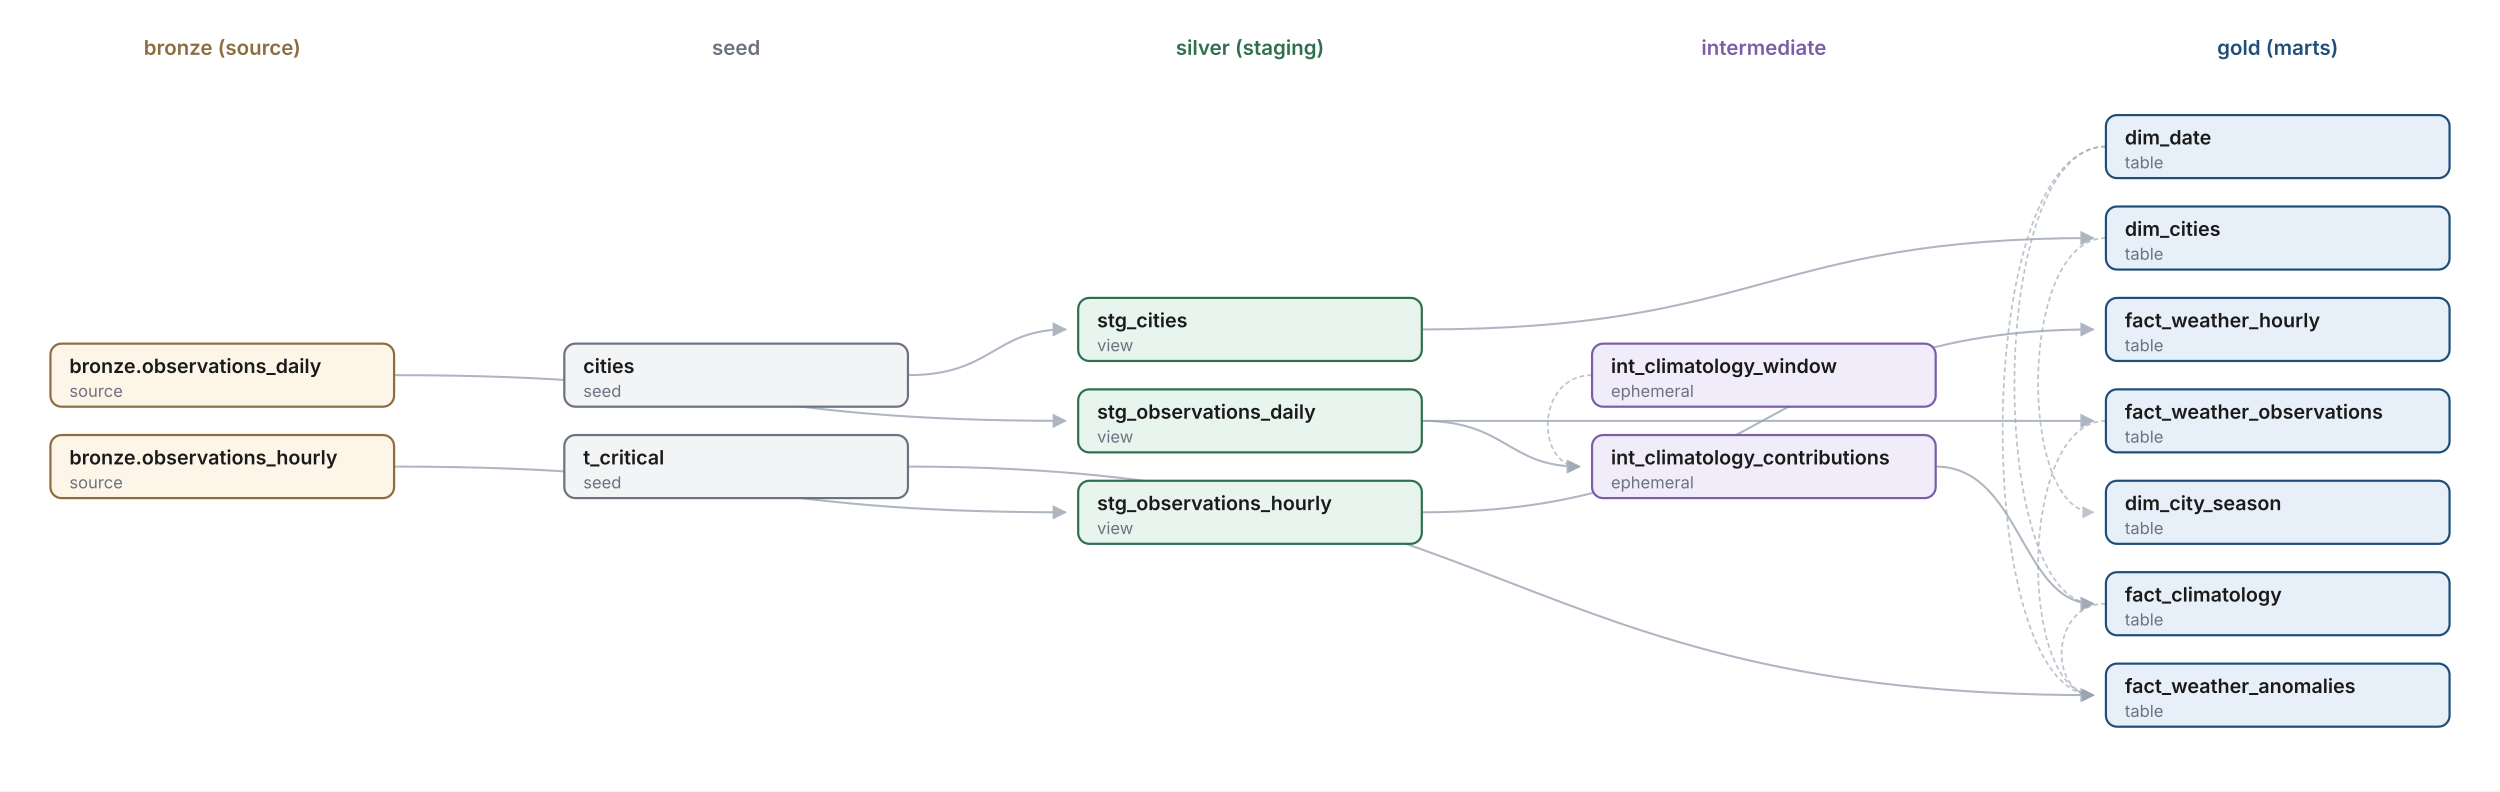
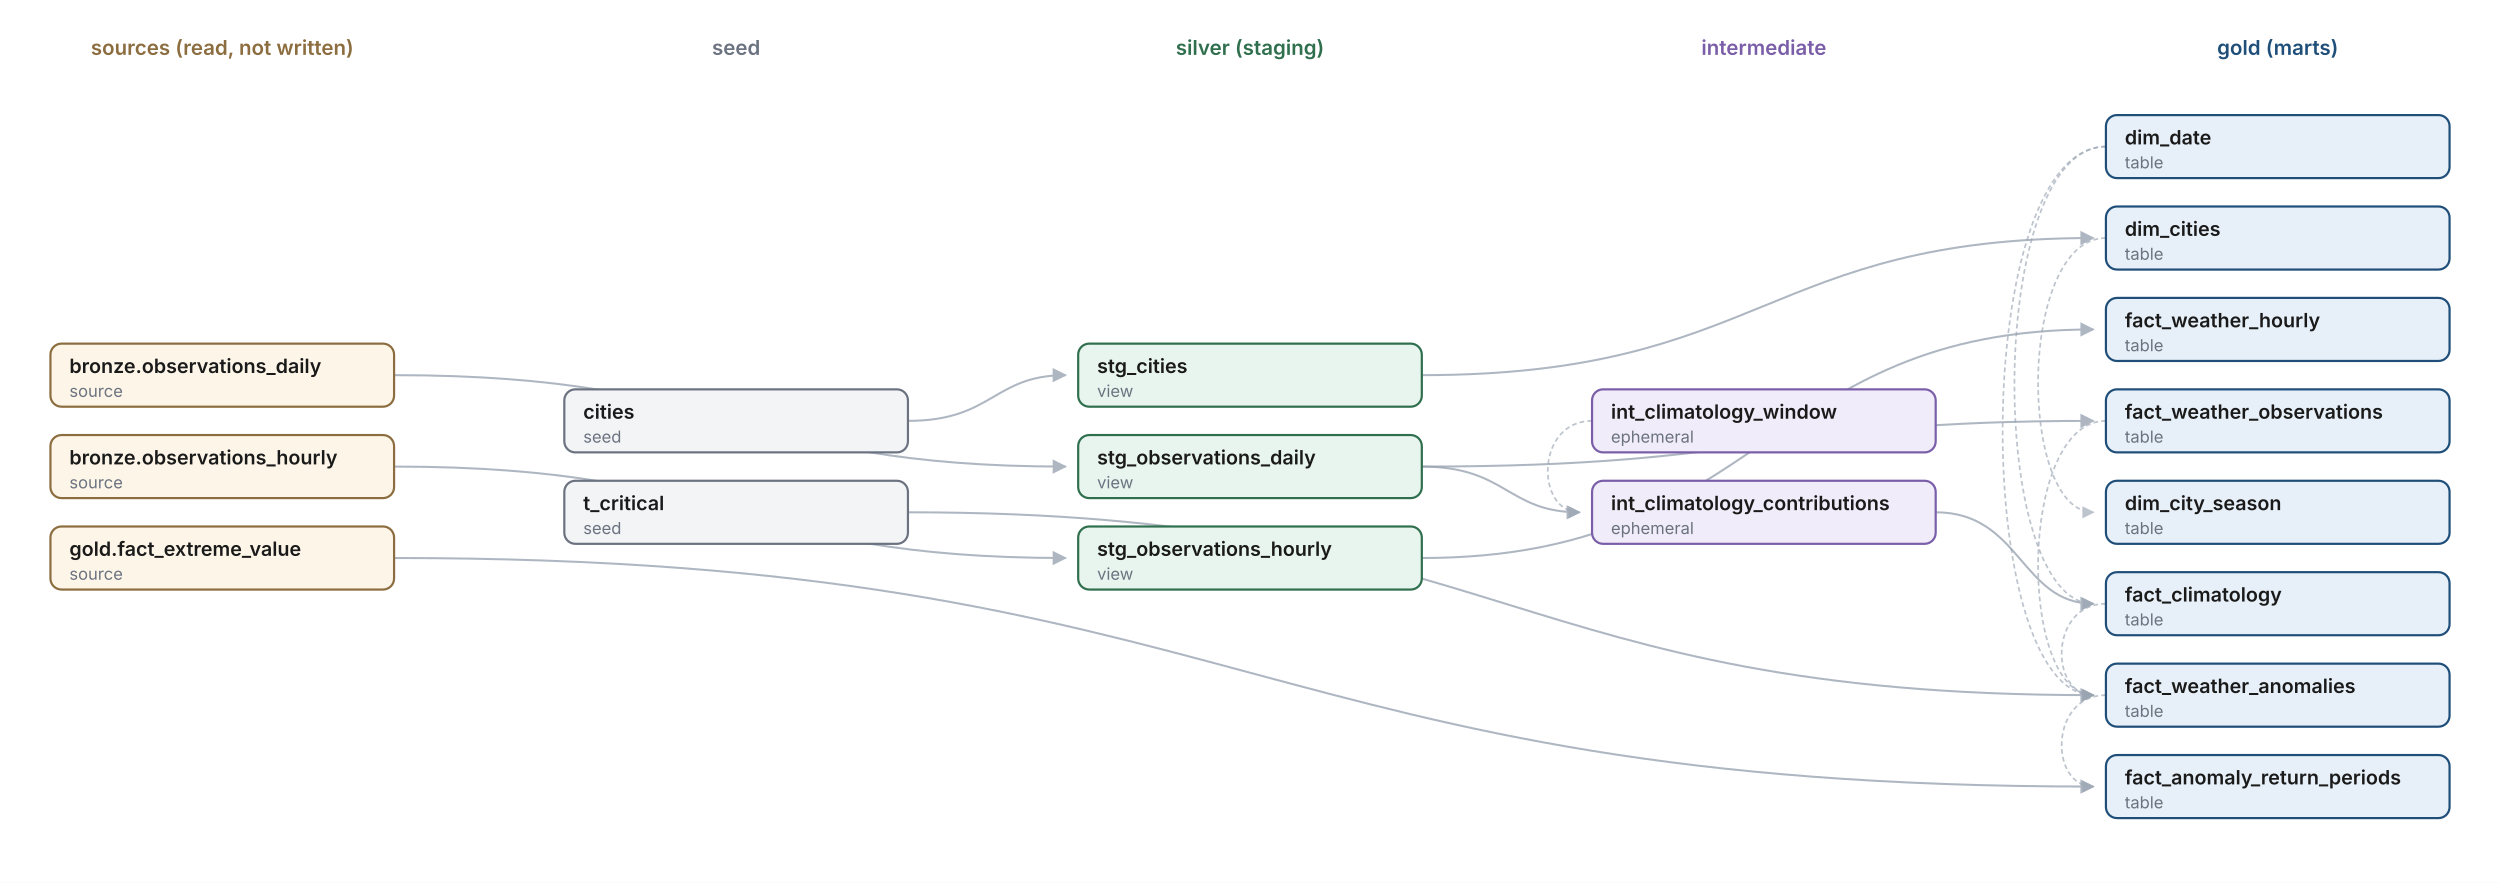
- <svg xmlns="http://www.w3.org/2000/svg" width="1586" height="502" viewBox="0 0 1586 502" font-family="ui-sans-serif, system-ui, -apple-system, Segoe UI, sans-serif">
+ <svg xmlns="http://www.w3.org/2000/svg" width="1586" height="560" viewBox="0 0 1586 560" font-family="ui-sans-serif, system-ui, -apple-system, Segoe UI, sans-serif">
  <style>text{dominant-baseline:middle}</style>
-   <rect width="1586" height="502" fill="#ffffff" />
+   <rect width="1586" height="560" fill="#ffffff" />
  <defs>
    <marker id="a" viewBox="0 0 10 10" refX="9" refY="5" markerWidth="7" markerHeight="7" orient="auto-start-reverse">
      <path d="M0,0 L10,5 L0,10 z" fill="#9aa4b2" />
    </marker>
  </defs>
-   <text x="141" y="30" text-anchor="middle" font-size="13" font-weight="600" fill="#8c6d3f">bronze (source)</text>
+   <text x="141" y="30" text-anchor="middle" font-size="13" font-weight="600" fill="#8c6d3f">sources (read, not written)</text>
  <text x="467" y="30" text-anchor="middle" font-size="13" font-weight="600" fill="#6b7280">seed</text>
  <text x="793" y="30" text-anchor="middle" font-size="13" font-weight="600" fill="#2f6f4e">silver (staging)</text>
  <text x="1119" y="30" text-anchor="middle" font-size="13" font-weight="600" fill="#7a5ea8">intermediate</text>
  <text x="1445" y="30" text-anchor="middle" font-size="13" font-weight="600" fill="#1f4e79">gold (marts)</text>
-   <path d="M1010,238 C974,238 974,296 1002,296" fill="none" stroke="#9aa4b2" stroke-width="1.1" marker-end="url(#a)" opacity="0.65" stroke-dasharray="3 2" />
-   <path d="M902,267 C956,267 956,296 1002,296" fill="none" stroke="#9aa4b2" stroke-width="1.3" marker-end="url(#a)" opacity="0.8" />
-   <path d="M576,238 C630,238 630,209 676,209" fill="none" stroke="#9aa4b2" stroke-width="1.3" marker-end="url(#a)" opacity="0.8" />
-   <path d="M250,296 C467,296 467,325 676,325" fill="none" stroke="#9aa4b2" stroke-width="1.3" marker-end="url(#a)" opacity="0.8" />
-   <path d="M250,238 C467,238 467,267 676,267" fill="none" stroke="#9aa4b2" stroke-width="1.3" marker-end="url(#a)" opacity="0.8" />
+   <path d="M1010,267 C974,267 974,325 1002,325" fill="none" stroke="#9aa4b2" stroke-width="1.1" marker-end="url(#a)" opacity="0.65" stroke-dasharray="3 2" />
+   <path d="M902,296 C956,296 956,325 1002,325" fill="none" stroke="#9aa4b2" stroke-width="1.3" marker-end="url(#a)" opacity="0.8" />
+   <path d="M576,267 C630,267 630,238 676,238" fill="none" stroke="#9aa4b2" stroke-width="1.3" marker-end="url(#a)" opacity="0.8" />
+   <path d="M250,296 C467,296 467,354 676,354" fill="none" stroke="#9aa4b2" stroke-width="1.3" marker-end="url(#a)" opacity="0.8" />
+   <path d="M250,238 C467,238 467,296 676,296" fill="none" stroke="#9aa4b2" stroke-width="1.3" marker-end="url(#a)" opacity="0.8" />
  <path d="M1336,93 C1260,93 1260,383 1328,383" fill="none" stroke="#9aa4b2" stroke-width="1.1" marker-end="url(#a)" opacity="0.65" stroke-dasharray="3 2" />
-   <path d="M1228,296 C1282,296 1282,383 1328,383" fill="none" stroke="#9aa4b2" stroke-width="1.3" marker-end="url(#a)" opacity="0.8" />
-   <path d="M902,325 C1119,325 1119,209 1328,209" fill="none" stroke="#9aa4b2" stroke-width="1.3" marker-end="url(#a)" opacity="0.8" />
-   <path d="M902,267 C1119,267 1119,267 1328,267" fill="none" stroke="#9aa4b2" stroke-width="1.3" marker-end="url(#a)" opacity="0.8" />
+   <path d="M1228,325 C1282,325 1282,383 1328,383" fill="none" stroke="#9aa4b2" stroke-width="1.3" marker-end="url(#a)" opacity="0.8" />
+   <path d="M902,354 C1119,354 1119,209 1328,209" fill="none" stroke="#9aa4b2" stroke-width="1.3" marker-end="url(#a)" opacity="0.8" />
+   <path d="M902,296 C1119,296 1119,267 1328,267" fill="none" stroke="#9aa4b2" stroke-width="1.3" marker-end="url(#a)" opacity="0.8" />
  <path d="M1336,151 C1280,151 1280,325 1328,325" fill="none" stroke="#9aa4b2" stroke-width="1.1" marker-end="url(#a)" opacity="0.65" stroke-dasharray="3 2" />
-   <path d="M902,209 C1119,209 1119,151 1328,151" fill="none" stroke="#9aa4b2" stroke-width="1.3" marker-end="url(#a)" opacity="0.8" />
+   <path d="M902,238 C1119,238 1119,151 1328,151" fill="none" stroke="#9aa4b2" stroke-width="1.3" marker-end="url(#a)" opacity="0.8" />
  <path d="M1336,93 C1250,93 1250,441 1328,441" fill="none" stroke="#9aa4b2" stroke-width="1.1" marker-end="url(#a)" opacity="0.65" stroke-dasharray="3 2" />
  <path d="M1336,383 C1300,383 1300,441 1328,441" fill="none" stroke="#9aa4b2" stroke-width="1.1" marker-end="url(#a)" opacity="0.65" stroke-dasharray="3 2" />
  <path d="M1336,267 C1280,267 1280,441 1328,441" fill="none" stroke="#9aa4b2" stroke-width="1.1" marker-end="url(#a)" opacity="0.65" stroke-dasharray="3 2" />
-   <path d="M576,296 C956,296 956,441 1328,441" fill="none" stroke="#9aa4b2" stroke-width="1.3" marker-end="url(#a)" opacity="0.8" />
-   <rect x="1010" y="218" width="218" height="40" rx="7" fill="#f1ecf9" stroke="#7a5ea8" stroke-width="1.4" />
-   <text x="1022" y="232" font-size="12.5" font-weight="600" fill="#1a1a1a">int_climatology_window</text>
-   <text x="1022" y="248" font-size="10.5" fill="#6b7280">ephemeral</text>
-   <rect x="1010" y="276" width="218" height="40" rx="7" fill="#f1ecf9" stroke="#7a5ea8" stroke-width="1.4" />
-   <text x="1022" y="290" font-size="12.5" font-weight="600" fill="#1a1a1a">int_climatology_contributions</text>
-   <text x="1022" y="306" font-size="10.5" fill="#6b7280">ephemeral</text>
-   <rect x="684" y="189" width="218" height="40" rx="7" fill="#e8f5ee" stroke="#2f6f4e" stroke-width="1.4" />
-   <text x="696" y="203" font-size="12.5" font-weight="600" fill="#1a1a1a">stg_cities</text>
-   <text x="696" y="219" font-size="10.5" fill="#6b7280">view</text>
-   <rect x="684" y="305" width="218" height="40" rx="7" fill="#e8f5ee" stroke="#2f6f4e" stroke-width="1.4" />
-   <text x="696" y="319" font-size="12.5" font-weight="600" fill="#1a1a1a">stg_observations_hourly</text>
-   <text x="696" y="335" font-size="10.5" fill="#6b7280">view</text>
-   <rect x="684" y="247" width="218" height="40" rx="7" fill="#e8f5ee" stroke="#2f6f4e" stroke-width="1.4" />
-   <text x="696" y="261" font-size="12.5" font-weight="600" fill="#1a1a1a">stg_observations_daily</text>
-   <text x="696" y="277" font-size="10.5" fill="#6b7280">view</text>
+   <path d="M576,325 C956,325 956,441 1328,441" fill="none" stroke="#9aa4b2" stroke-width="1.3" marker-end="url(#a)" opacity="0.8" />
+   <path d="M1336,441 C1300,441 1300,499 1328,499" fill="none" stroke="#9aa4b2" stroke-width="1.1" marker-end="url(#a)" opacity="0.65" stroke-dasharray="3 2" />
+   <path d="M250,354 C793,354 793,499 1328,499" fill="none" stroke="#9aa4b2" stroke-width="1.3" marker-end="url(#a)" opacity="0.8" />
+   <rect x="1010" y="247" width="218" height="40" rx="7" fill="#f1ecf9" stroke="#7a5ea8" stroke-width="1.4" />
+   <text x="1022" y="261" font-size="12.5" font-weight="600" fill="#1a1a1a">int_climatology_window</text>
+   <text x="1022" y="277" font-size="10.5" fill="#6b7280">ephemeral</text>
+   <rect x="1010" y="305" width="218" height="40" rx="7" fill="#f1ecf9" stroke="#7a5ea8" stroke-width="1.4" />
+   <text x="1022" y="319" font-size="12.5" font-weight="600" fill="#1a1a1a">int_climatology_contributions</text>
+   <text x="1022" y="335" font-size="10.5" fill="#6b7280">ephemeral</text>
+   <rect x="684" y="218" width="218" height="40" rx="7" fill="#e8f5ee" stroke="#2f6f4e" stroke-width="1.4" />
+   <text x="696" y="232" font-size="12.5" font-weight="600" fill="#1a1a1a">stg_cities</text>
+   <text x="696" y="248" font-size="10.5" fill="#6b7280">view</text>
+   <rect x="684" y="334" width="218" height="40" rx="7" fill="#e8f5ee" stroke="#2f6f4e" stroke-width="1.4" />
+   <text x="696" y="348" font-size="12.5" font-weight="600" fill="#1a1a1a">stg_observations_hourly</text>
+   <text x="696" y="364" font-size="10.5" fill="#6b7280">view</text>
+   <rect x="684" y="276" width="218" height="40" rx="7" fill="#e8f5ee" stroke="#2f6f4e" stroke-width="1.4" />
+   <text x="696" y="290" font-size="12.5" font-weight="600" fill="#1a1a1a">stg_observations_daily</text>
+   <text x="696" y="306" font-size="10.5" fill="#6b7280">view</text>
  <rect x="1336" y="363" width="218" height="40" rx="7" fill="#e7f0f8" stroke="#1f4e79" stroke-width="1.4" />
  <text x="1348" y="377" font-size="12.5" font-weight="600" fill="#1a1a1a">fact_climatology</text>
  <text x="1348" y="393" font-size="10.5" fill="#6b7280">table</text>
  <rect x="1336" y="73" width="218" height="40" rx="7" fill="#e7f0f8" stroke="#1f4e79" stroke-width="1.4" />
  <text x="1348" y="87" font-size="12.5" font-weight="600" fill="#1a1a1a">dim_date</text>
  <text x="1348" y="103" font-size="10.5" fill="#6b7280">table</text>
  <rect x="1336" y="189" width="218" height="40" rx="7" fill="#e7f0f8" stroke="#1f4e79" stroke-width="1.4" />
  <text x="1348" y="203" font-size="12.5" font-weight="600" fill="#1a1a1a">fact_weather_hourly</text>
  <text x="1348" y="219" font-size="10.5" fill="#6b7280">table</text>
  <rect x="1336" y="247" width="218" height="40" rx="7" fill="#e7f0f8" stroke="#1f4e79" stroke-width="1.4" />
  <text x="1348" y="261" font-size="12.5" font-weight="600" fill="#1a1a1a">fact_weather_observations</text>
  <text x="1348" y="277" font-size="10.5" fill="#6b7280">table</text>
  <rect x="1336" y="305" width="218" height="40" rx="7" fill="#e7f0f8" stroke="#1f4e79" stroke-width="1.4" />
  <text x="1348" y="319" font-size="12.5" font-weight="600" fill="#1a1a1a">dim_city_season</text>
  <text x="1348" y="335" font-size="10.5" fill="#6b7280">table</text>
  <rect x="1336" y="131" width="218" height="40" rx="7" fill="#e7f0f8" stroke="#1f4e79" stroke-width="1.4" />
  <text x="1348" y="145" font-size="12.5" font-weight="600" fill="#1a1a1a">dim_cities</text>
  <text x="1348" y="161" font-size="10.5" fill="#6b7280">table</text>
-   <rect x="358" y="276" width="218" height="40" rx="7" fill="#f3f4f6" stroke="#6b7280" stroke-width="1.4" />
-   <text x="370" y="290" font-size="12.5" font-weight="600" fill="#1a1a1a">t_critical</text>
-   <text x="370" y="306" font-size="10.5" fill="#6b7280">seed</text>
-   <rect x="358" y="218" width="218" height="40" rx="7" fill="#f3f4f6" stroke="#6b7280" stroke-width="1.4" />
-   <text x="370" y="232" font-size="12.5" font-weight="600" fill="#1a1a1a">cities</text>
-   <text x="370" y="248" font-size="10.5" fill="#6b7280">seed</text>
+   <rect x="358" y="305" width="218" height="40" rx="7" fill="#f3f4f6" stroke="#6b7280" stroke-width="1.4" />
+   <text x="370" y="319" font-size="12.5" font-weight="600" fill="#1a1a1a">t_critical</text>
+   <text x="370" y="335" font-size="10.5" fill="#6b7280">seed</text>
+   <rect x="358" y="247" width="218" height="40" rx="7" fill="#f3f4f6" stroke="#6b7280" stroke-width="1.4" />
+   <text x="370" y="261" font-size="12.5" font-weight="600" fill="#1a1a1a">cities</text>
+   <text x="370" y="277" font-size="10.5" fill="#6b7280">seed</text>
  <rect x="1336" y="421" width="218" height="40" rx="7" fill="#e7f0f8" stroke="#1f4e79" stroke-width="1.4" />
  <text x="1348" y="435" font-size="12.5" font-weight="600" fill="#1a1a1a">fact_weather_anomalies</text>
  <text x="1348" y="451" font-size="10.5" fill="#6b7280">table</text>
+   <rect x="1336" y="479" width="218" height="40" rx="7" fill="#e7f0f8" stroke="#1f4e79" stroke-width="1.4" />
+   <text x="1348" y="493" font-size="12.5" font-weight="600" fill="#1a1a1a">fact_anomaly_return_periods</text>
+   <text x="1348" y="509" font-size="10.5" fill="#6b7280">table</text>
  <rect x="32" y="218" width="218" height="40" rx="7" fill="#fdf6e8" stroke="#8c6d3f" stroke-width="1.4" />
  <text x="44" y="232" font-size="12.5" font-weight="600" fill="#1a1a1a">bronze.observations_daily</text>
  <text x="44" y="248" font-size="10.5" fill="#6b7280">source</text>
  <rect x="32" y="276" width="218" height="40" rx="7" fill="#fdf6e8" stroke="#8c6d3f" stroke-width="1.4" />
  <text x="44" y="290" font-size="12.5" font-weight="600" fill="#1a1a1a">bronze.observations_hourly</text>
  <text x="44" y="306" font-size="10.5" fill="#6b7280">source</text>
+   <rect x="32" y="334" width="218" height="40" rx="7" fill="#fdf6e8" stroke="#8c6d3f" stroke-width="1.4" />
+   <text x="44" y="348" font-size="12.5" font-weight="600" fill="#1a1a1a">gold.fact_extreme_value</text>
+   <text x="44" y="364" font-size="10.5" fill="#6b7280">source</text>
</svg>
